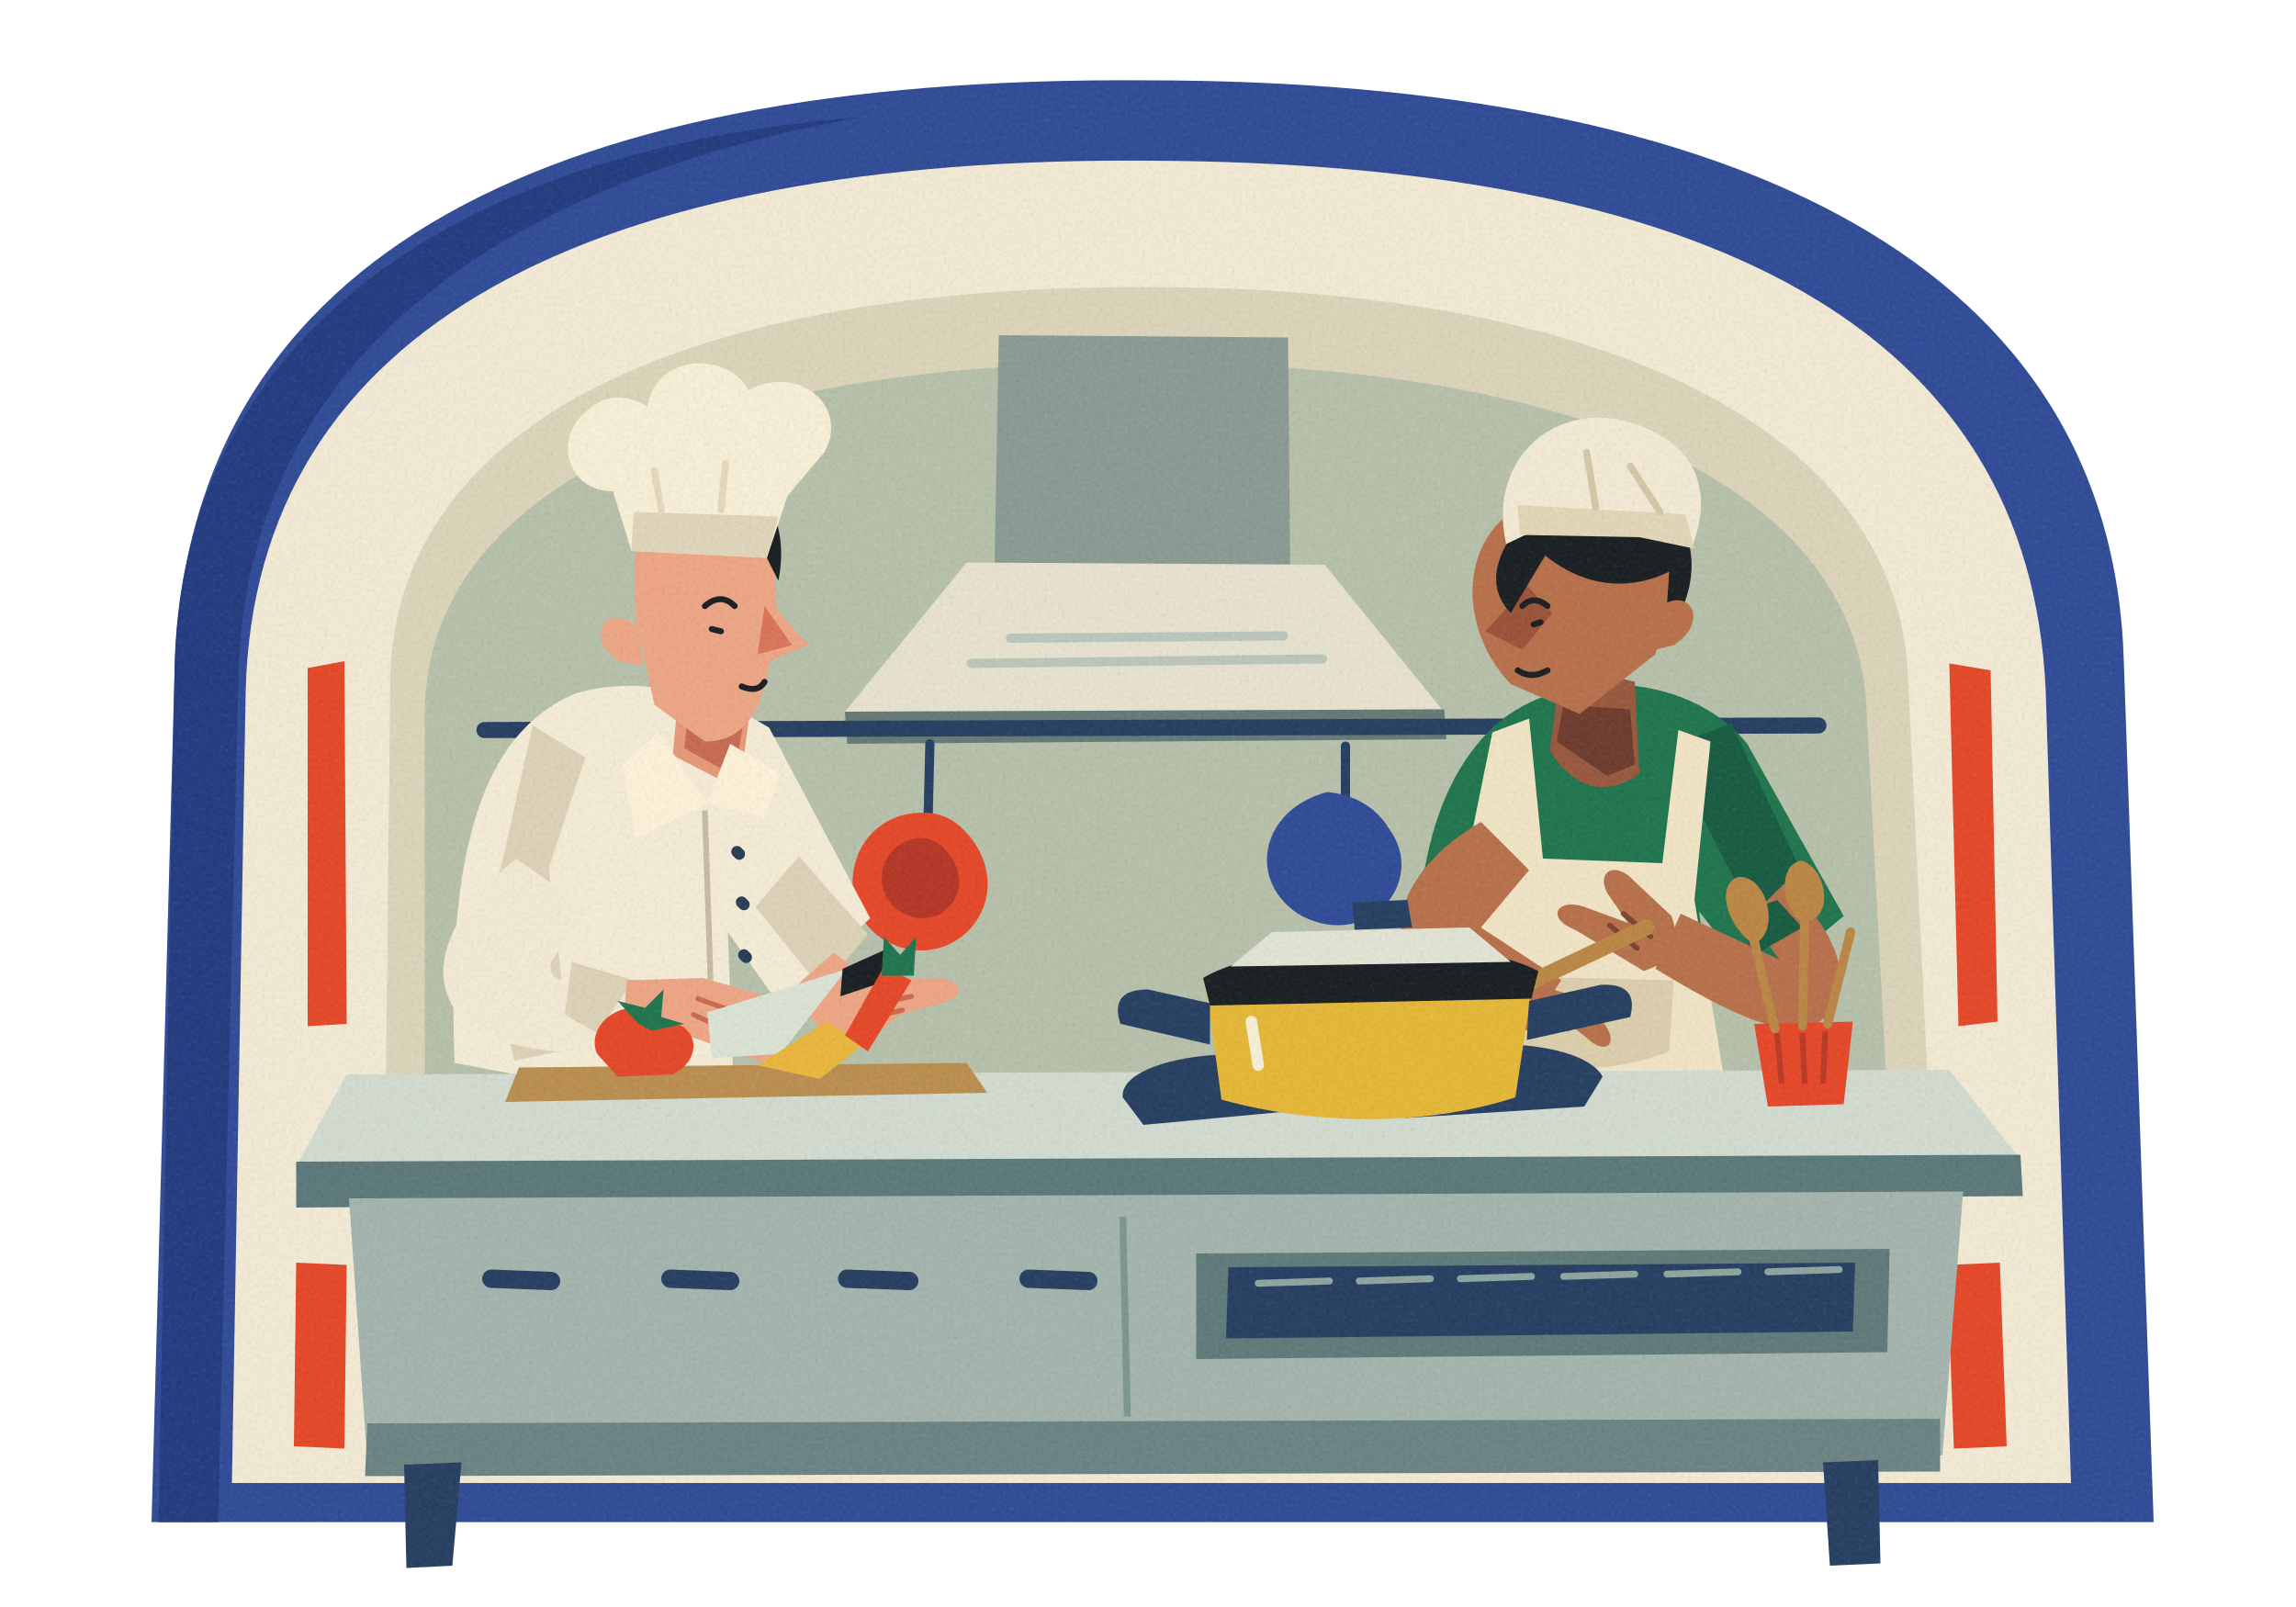
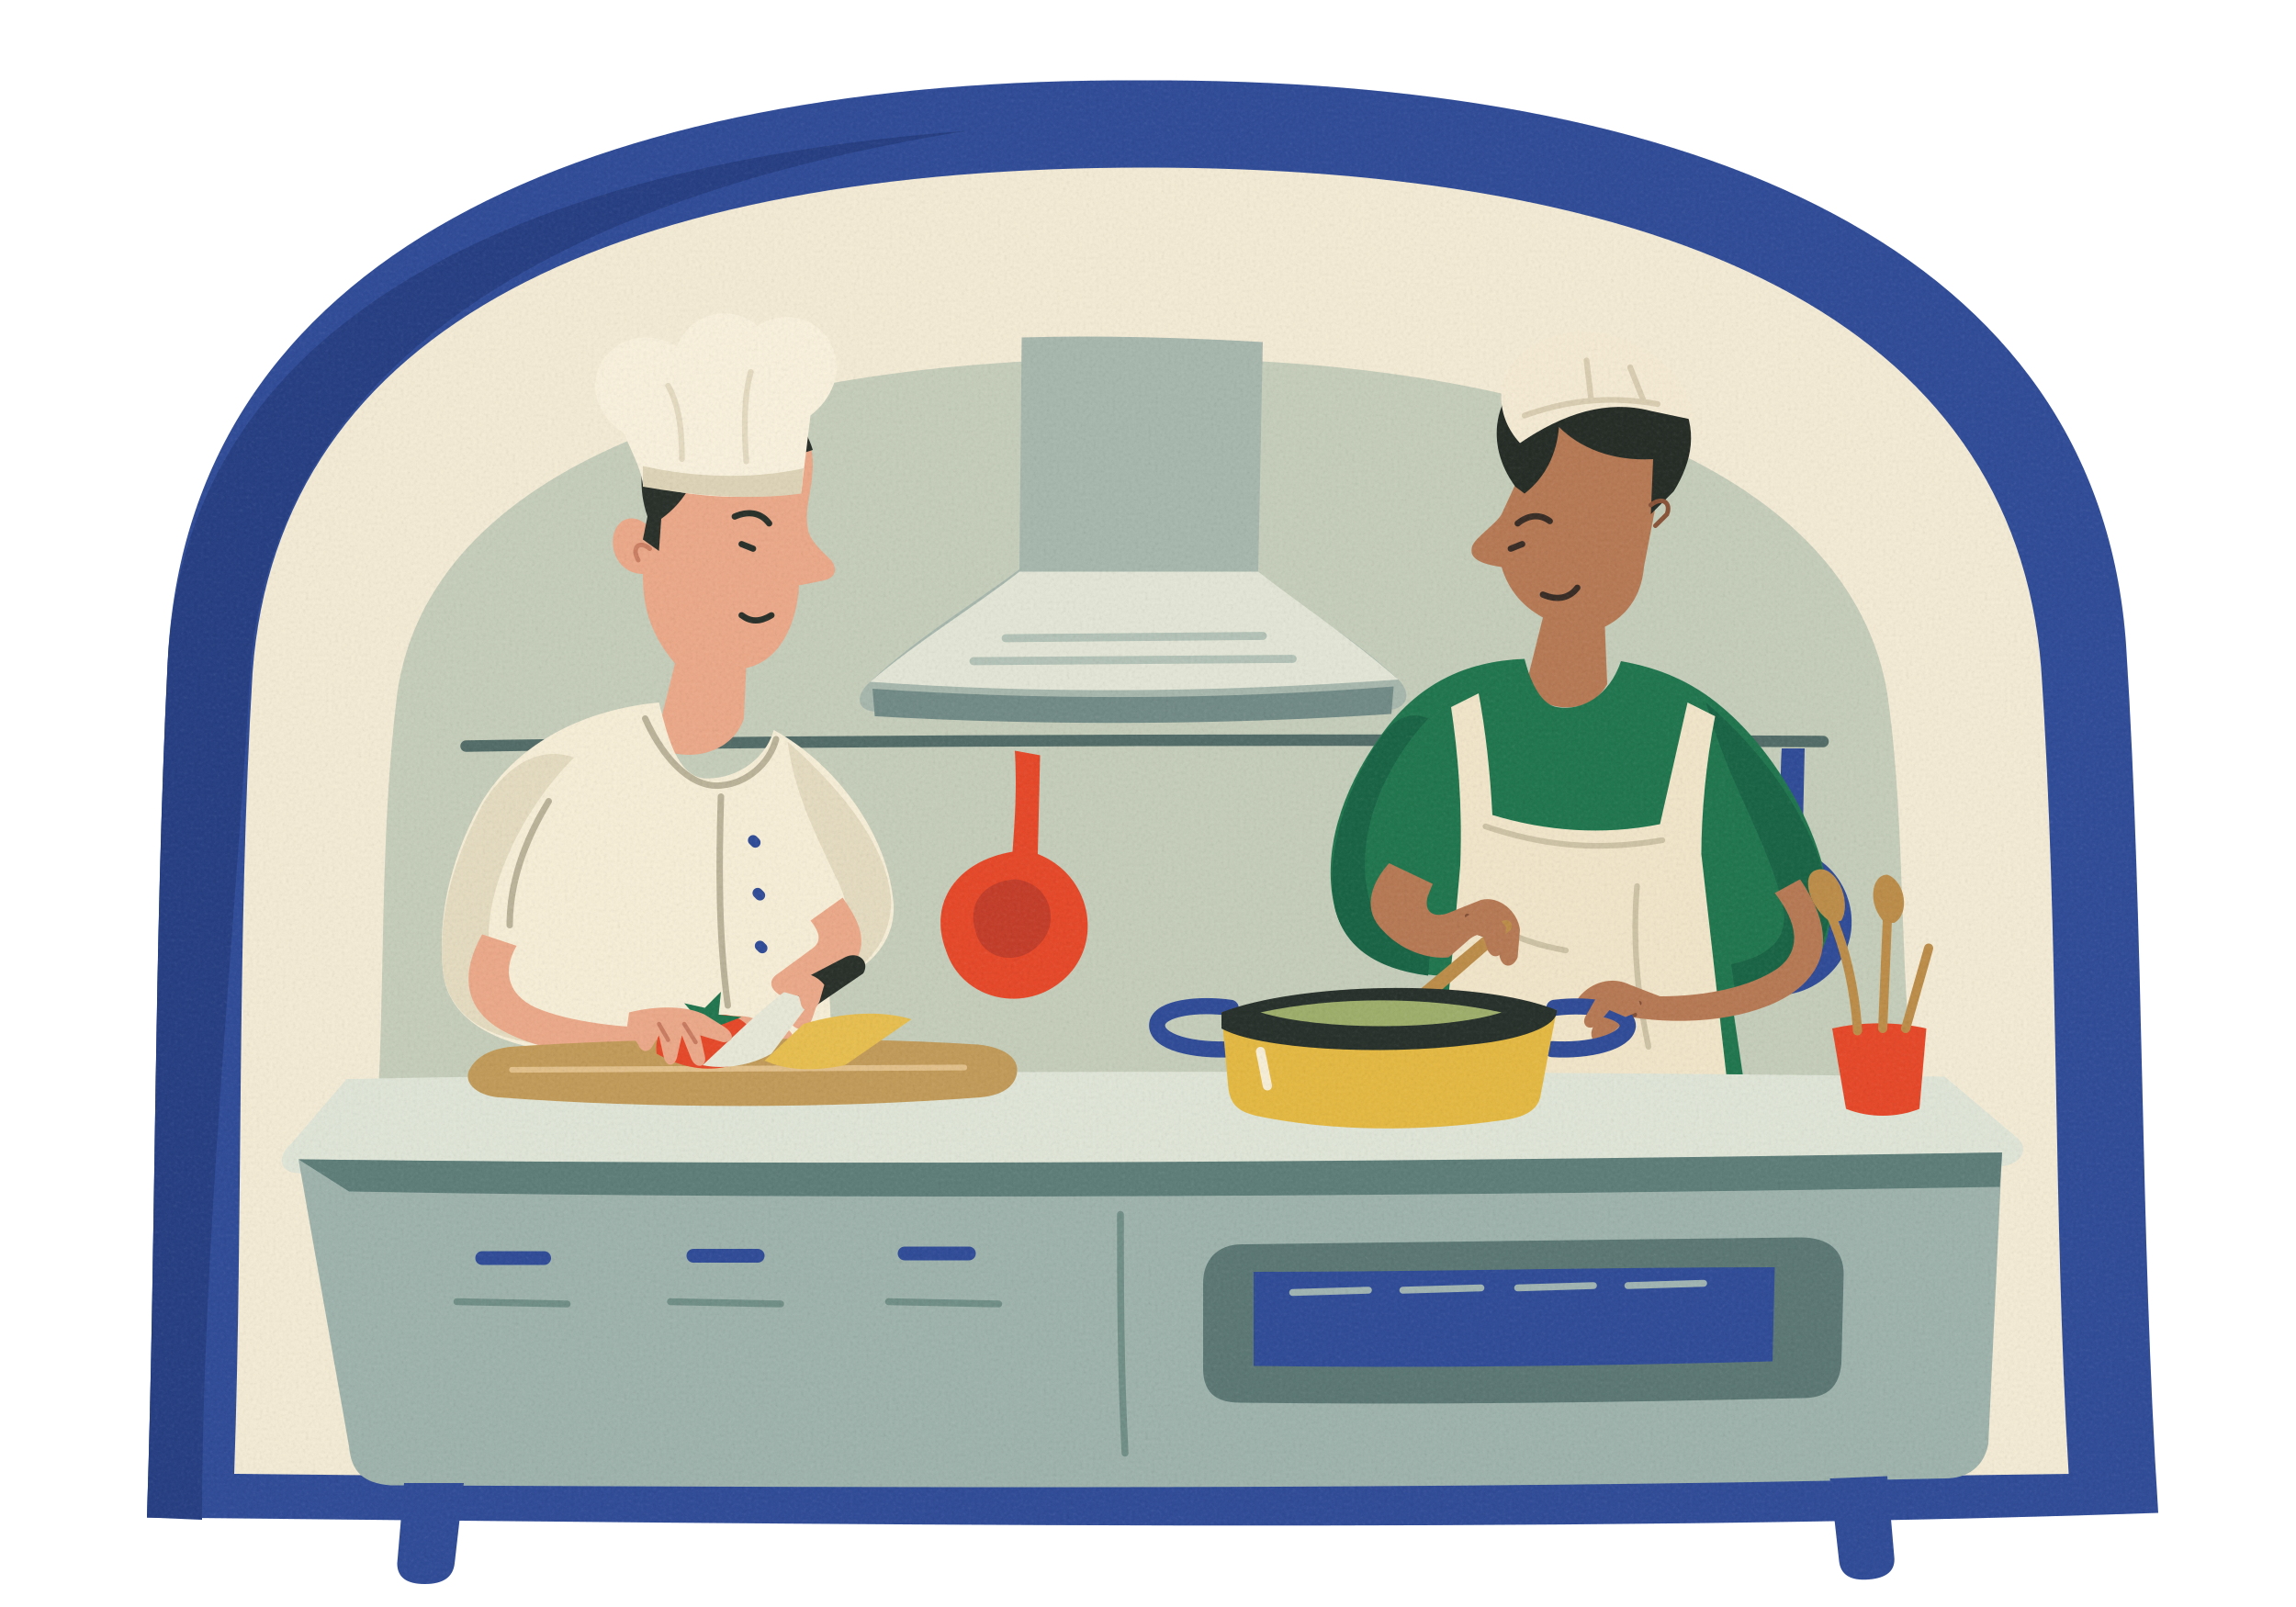
<svg xmlns="http://www.w3.org/2000/svg" viewBox="0 0 1000 700" fill="none" role="img" aria-labelledby="title">
  <defs>
-     <filter id="ink" x="-2%" y="-2%" width="104%" height="104%" color-interpolation-filters="sRGB">
-       <feTurbulence type="fractalNoise" baseFrequency=".66" numOctaves="3" stitchTiles="stitch" seed="14" result="paper" />
-       <feColorMatrix in="paper" type="saturate" values="0" result="grey" />
-       <feComponentTransfer in="grey" result="grain">
-         <feFuncA type="linear" slope=".17" />
+     <filter id="school-print" x="-2%" y="-2%" width="104%" height="104%" color-interpolation-filters="sRGB">
+       <feTurbulence type="fractalNoise" baseFrequency=".7" numOctaves="3" seed="14" stitchTiles="stitch" result="n" />
+       <feColorMatrix in="n" type="saturate" values="0" />
+       <feComponentTransfer>
+         <feFuncA type="linear" slope=".14" />
      </feComponentTransfer>
-       <feComposite in="grain" in2="SourceGraphic" operator="in" result="paint" />
-       <feBlend in="SourceGraphic" in2="paint" mode="soft-light" />
+       <feComposite in2="SourceGraphic" operator="in" result="ink" />
+       <feBlend in="SourceGraphic" in2="ink" mode="soft-light" />
    </filter>
  </defs>
-   <g filter="url(#ink)">
-     <path d="M66 663 76 294C80 116 230 33 499 35 759 35 920 117 925 288L938 663Z" fill="#304c98" />
-     <path d="m101 646 6-345C111 142 258 68 501 70 744 71 884 143 891 301L902 646Z" fill="#f5ecd6" />
-     <path d="M168 478 170 294C173 190 287 125 498 125 711 125 827 193 831 295L840 479Z" fill="#ded6bb" />
-     <path d="M185 477V310C186 215 301 157 501 158 701 159 810 218 813 310L822 479Z" fill="#b8c2ab" />
-     <path d="M69 663h26l9-373C110 152 224 78 375 51 194 65 77 150 76 294Z" fill="#233c81" />
-     <path d="m129 550 22 1-1 80-22-1Zm719 1 23-1 3 80-23 1Z" fill="#e74829" />
-     <path d="m134 291 16-3 1 158-17 1Zm715-2 18 3 3 153-17 2Z" fill="#e74829" />
-     <path d="m435 146 126 1 1 111-129-2Z" fill="#8b9c94" />
-     <path d="m421 245 156 1 51 63-260 1Z" fill="#e9e4d1" />
-     <path d="m368 310 261-1 1 13-261 2Z" fill="#657b78" />
-     <path d="m440 278 119-1m-136 12 153-2" stroke="#bdc8bd" stroke-width="4" stroke-linecap="round" />
-     <path d="m211 318 581-2" stroke="#263f62" stroke-width="7" stroke-linecap="round" />
-     <path d="m405 324-1 42m182-41v30m121-34 3 53" stroke="#263f62" stroke-width="4" stroke-linecap="round" />
-     <path d="M402 354c-33 0-41 42-16 56 28 15 56-15 39-42-6-9-13-14-23-14Z" fill="#e74829" />
-     <path d="M401 365c-19 1-23 26-7 33 16 8 31-10 20-25-3-5-8-8-13-8Z" fill="#b73727" />
-     <path d="M578 345c-30 8-35 40-11 54 29 15 55-15 38-38-6-10-16-15-27-16Z" fill="#304c98" />
-     <path d="m705 366-7 31 24 2-3-33Z" fill="#e6b937" />
-     <path d="m702 376 17 1m-18 7 18 1" stroke="#92784a" stroke-width="2.5" />
-     <path d="M198 463c-3-77 6-142 53-161 23-7 55-3 84 15l44 83-40 37-22-31 3 80Z" fill="#f7eed8" />
-     <path d="m232 316-21 94 13 52 24-5-9-79 16-48Z" fill="#ded4b8" />
-     <path d="m296 297-3 32 29 15 5-37Z" fill="#e89a79" />
-     <path d="m300 309-2 17 22 12 4-25Z" fill="#ca6b52" />
-     <path d="M276 222c20-13 53-8 61 13l1 30 14 16-17 7c-3 22-11 35-28 35l-22-16-8-37Z" fill="#efa786" />
-     <path d="m333 264 12 17-15 4Z" fill="#db755b" />
-     <path d="M280 227c13 8 34 10 49 6l10 20c5-25-6-43-22-47-19-6-35 3-37 21Z" fill="#191f22" />
-     <path d="M278 273c-16-12-23 7-8 15l10 2Z" fill="#efa786" />
-     <path d="M307 264q7-6 13 0m-10 10 4 1m9 24q7 3 10-2" stroke="#191f22" stroke-width="2.6" stroke-linecap="round" />
-     <path d="M275 240 267 214c-21 0-27-25-9-37 8-6 17-4 24 0 3-22 34-25 44-7 23-12 44 8 33 27l-16 19-9 27Z" fill="#faf1d8" />
-     <path d="m276 223 63 2-5 18-59-3Z" fill="#e1d7bb" />
-     <path d="m285 205 3 17m28-20-2 20" stroke="#e5dbc0" stroke-width="3" stroke-linecap="round" />
-     <path d="m287 319 21 31-31 15-6-32Zm31 5-10 26 25 6 7-19Z" fill="#fff4da" />
-     <path d="m307 353 3 90" stroke="#c8bea3" stroke-width="2.5" />
-     <path d="m321 371 1 1m1 21 1 1m0 22 1 1" stroke="#263d53" stroke-width="5" stroke-linecap="round" />
-     <path d="M225 374c-26 20-39 45-28 64 10 17 41 24 89 19l28-5-4-25-57 1c-11 0-14-3-13-9l16-23Z" fill="#f5ecd6" />
-     <path d="m249 419-3 23 14 8 16-23Z" fill="#ded4b8" />
-     <path d="m273 427 33-1 25 7c13 4 14 11 4 12l-18-1 20 10c9 6 5 13-4 9l-31-11-31-1Z" fill="#efa786" />
-     <path d="m304 435 22 8m-24-1 20 9" stroke="#cc6a50" stroke-width="2.2" stroke-linecap="round" />
-     <path d="m348 373 30 34-20 24-29-36Z" fill="#ded4b8" />
-     <path d="m363 415 17 12 26-1c13 0 16 8 4 11l-18 5-19 15-17-10-11-16Z" fill="#efa786" />
-     <path d="m383 437 14-3m-17 9 13-3" stroke="#cc6a50" stroke-width="2.2" stroke-linecap="round" />
-     <path d="M620 472c-7-65-3-121 28-153 28-29 86-28 113 5l42 75-37 31-26-33 12 90Z" fill="#20764e" />
-     <path d="m736 322 18-7 36 76-21 19-30-59Z" fill="#185c42" />
-     <path d="m680 289-5 38c10 16 24 21 39 10l-2-40Z" fill="#98593e" />
-     <path d="m681 307-3 16 22 15 12-5-2-24Z" fill="#6e3c2e" />
-     <path d="M663 220c-28 15-28 54-5 78l30 13 33-26 10-43-22-28Z" fill="#b9714b" />
-     <path d="M665 255 647 275l16 8 13-16Z" fill="#9c5339" />
-     <path d="M664 226c-18 21-13 34-6 41l15-25c20 16 40 14 54 7l-2 30c13-19 16-38 5-55-10-21-48-25-66 2Z" fill="#191f22" />
-     <path d="M722 265c14-11 23 6 7 16l-8 2Z" fill="#b9714b" />
-     <path d="M674 264q-6-5-11 0m8 7-3 1m6 20q-7 4-13 0" stroke="#191f22" stroke-width="2.6" stroke-linecap="round" />
-     <path d="M656 237c-9-39 25-67 62-50 21 9 28 28 19 51l-24-12-32-1Z" fill="#f5ecd6" />
-     <path d="m661 220 73 4 4 15-24-5-52-1Z" fill="#e4d8b9" />
-     <path d="m710 203 13 20m-32-26 4 24" stroke="#d5c9a9" stroke-width="3" stroke-linecap="round" />
-     <path d="m650 319 16-6 6 61 52 2 7-58 14 5-7 69 15 90-126-1 9-93Z" fill="#f3e6c7" />
-     <path d="m645 425 84 2-2 31c-26 10-54 10-80-2Z" fill="#ddd0ae" />
-     <path d="M645 358c-31 18-45 46-27 66l47 25 15-22-35-23 21-25Z" fill="#b9714b" />
-     <path d="m664 427 25 8 9 10c8 10 1 15-7 7l-9-7-16 2-10-10Z" fill="#b9714b" />
-     <path d="m674 436 12 5m-13 2 10 5" stroke="#79442f" stroke-width="2.2" stroke-linecap="round" />
-     <path d="M777 385c23 19 32 45 18 58-13 13-41-1-74-21l11-24 43 20-13-18Z" fill="#b9714b" />
-     <path d="m774 392-18 7 8 17 21-12Z" fill="#185c42" />
-     <path d="m728 399-16-15c-8-9-17-5-12 5l9 13-19-7c-12-4-17 5-4 10l30 18 17-7Z" fill="#b9714b" />
-     <path d="m707 398 12 10m-18-5 12 10" stroke="#79442f" stroke-width="2.2" stroke-linecap="round" />
-     <path d="m717 404-93 44" stroke="#bc8845" stroke-width="7" stroke-linecap="round" />
-     <path d="M625 439c-15-1-23 9-17 17 7 8 28 0 29-8 0-5-5-8-12-9Z" fill="#bc8845" />
-     <path d="m151 468 698-2 31 39-751 3Z" fill="#d4ddd1" />
-     <path d="m129 506 751-3 1 18-752 5Z" fill="#5c797b" />
-     <path d="m152 522 703-3-9 115-686 3Z" fill="#a5b6af" />
-     <path d="m160 620 685-2v23l-686 2Z" fill="#6b8584" />
-     <path d="m176 638 25-1-4 45-20 1Zm618-1 24-1 1 45-22 1Z" fill="#263f62" />
-     <path d="m489 530 2 87" stroke="#7e9692" stroke-width="3" />
-     <path d="m521 546 302-2-1 45-301 3Z" fill="#607b7b" />
-     <path d="m535 552 273-2-1 30-273 3Z" fill="#263f62" />
-     <path d="m548 559 31-1m13 0 31-1m13 0 31-1m14 0 31-1m14 0 31-1m13 0 31-1" stroke="#8fa6a0" stroke-width="3" stroke-linecap="round" />
-     <path d="m214 557 26 1m52-1 26 1m51-1 27 1m52-1 26 1" stroke="#263f62" stroke-width="8" stroke-linecap="round" />
-     <path d="M489 478c-2-20 75-27 89-6l-5 11-75 7Zm110-4c-2-22 87-27 99-5l-8 13-78 5Z" fill="#263f62" />
-     <path d="m525 427 143-2-8 53c-40 13-88 12-128 1Z" fill="#e6b937" />
-     <path d="M524 426c28-17 114-20 146-3l-3 12-140 3Z" fill="#191f22" />
-     <path d="m536 421 122-2-18-15-86 2Z" fill="#e3e6d5" />
-     <path d="m590 405-1-12 24-1 2 12Z" fill="#263f62" />
-     <path d="m527 437-27-6q-17 0-12 15l39 9Zm139-1 31-7q17-1 13 14l-45 10Z" fill="#263f62" />
-     <path d="m545 445 3 19" stroke="#faf1d8" stroke-width="5" stroke-linecap="round" />
-     <path d="m226 465 195-2 9 13-210 4Z" fill="#bc8f50" />
-     <path d="m308 441 61-19-29 37-30 2Z" fill="#dce5d6" />
-     <path d="m367 422 20-9q11 4 3 13l-24 8Z" fill="#191f22" />
-     <path d="M260 459c-6-15 17-28 29-14 15 0 18 16 4 23l-24 1Z" fill="#e74829" />
-     <path d="m278 446-9-10 12 3 8-8-1 12 10 3-14 3Z" fill="#20764e" />
-     <path d="m330 464 30-19 16 10-19 15Z" fill="#ecb73d" />
-     <path d="m368 451 17-30 12 6-19 31Z" fill="#e74829" />
-     <path d="m384 425 1-17 7 8 7-8-1 17Z" fill="#20764e" />
-     <path d="m764 446 43-1-4 36-33 1Z" fill="#e74829" />
-     <path d="m774 450 2 22m9-22 1 22m9-23-1 23" stroke="#bd3927" stroke-width="2.5" />
-     <path d="m773 448-9-38m21 37 1-45m10 44 10-40" stroke="#bc8845" stroke-width="4" stroke-linecap="round" />
-     <path d="M762 410c-11-9-14-25-5-28 12-1 18 21 9 28Zm22-9c-10-9-8-26 1-26 11 4 13 24 3 26Z" fill="#bc8845" />
-     <path d="m357 93 8-2m44-6 8-1m44-3h8m44 0h8m44 4 8 1m44 7 8 2" stroke="#f5ecd6" stroke-width="6" stroke-linecap="round" opacity=".6" />
+   <g filter="url(#school-print)">
+     <path d="M64 661C68 537 67 414 73 289 81 111 256 34 497 35 741 34 914 109 926 281 934 406 932 536 940 659 681 668 353 664 64 661Z" fill="#304c98" />
+     <path d="M102 642C106 526 103 410 110 293 121 141 270 73 499 73 726 73 877 139 889 291 897 410 894 525 901 642 640 646 365 645 102 642Z" fill="#f5ecd6" />
+     <path d="M164 489C168 430 165 367 173 302 187 204 317 156 499 156 680 156 806 207 822 302 831 365 826 428 836 489Z" fill="#c6cebb" />
+     <path d="M109 293C119 158 242 86 421 57 210 73 80 148 73 289 67 410 68 537 64 661l24 1C88 545 102 410 109 293Z" fill="#263f83" />
+     <path d="M445 147c34-1 70 0 105 2l-2 100c14 13 41 28 61 47 5 5 5 11-2 13-73 6-151 5-225 1-9 0-10-7-3-13 20-19 45-34 65-49Z" fill="#a8b8ae" />
+     <path d="M444 249c-19 15-44 30-65 48 70 5 146 5 230-1-23-20-46-35-61-47Z" fill="#e4e7d7" />
+     <path d="M380 300c72 5 151 5 227-1l-1 12c-76 5-154 5-225 1Z" fill="#728b86" />
+     <path d="m438 278 112-1m-126 11 139-1" stroke="#b4c3b7" stroke-width="3.5" stroke-linecap="round" />
+     <path d="M203 325c183-3 396-3 591-2" stroke="#536c68" stroke-width="5" stroke-linecap="round" />
+     <path d="M442 327c1 16 0 30-1 44-24 4-37 22-29 43 7 22 35 28 52 12 17-16 11-45-12-54l1-43Z" fill="#e74829" />
+     <path d="M442 383c-14 1-21 11-17 23 3 12 18 15 27 6 11-10 5-28-10-29Z" fill="#c43d29" />
+     <path d="M776 326c-1 15 0 29 0 42-24 2-40 22-32 44 7 23 37 29 54 11 16-17 8-45-13-52l1-45Z" fill="#304c98" />
+     <path d="M763 385c8-9 19-10 28-3" stroke="#a6b9bf" stroke-width="3" stroke-linecap="round" />
+     <g id="chef-at-board">
+       <path d="M285 218c-8-22 1-45 22-50 23-6 47 12 47 34 0 12-4 19-2 29 1 5 7 10 10 13 3 4 2 8-4 9l-10 2c-1 18-9 33-23 36l-1 22c-5 15-24 20-39 12l9-36c-12-14-14-27-14-39-13 0-17-17-9-23 5-3 10 0 14 5Z" fill="#eca989" />
+       <path d="M287 306c-32 3-61 17-77 43-12 21-20 48-17 74 2 23 27 33 51 35l-5 29c35 12 85 12 125 0l-3-59c18-5 30-19 28-36-3-30-26-60-52-74-4 14-18 22-31 21-11-2-15-17-19-33Z" fill="#f8efd8" />
+       <path d="M250 330c-24 24-39 59-37 82 1 19 13 28 31 31l-2 12c-29-1-46-12-49-31-3-27 6-53 18-75 11-17 25-24 39-19Zm93-7c27 24 43 47 45 68 1 17-10 32-27 37l-1-16c12-9 10-18 4-30-10-21-18-37-21-59Z" fill="#e5dcc1" />
+       <path d="M281 313c9 20 22 31 34 29 10-1 20-9 23-20m-24 25c-1 31-1 62 3 91m-78-89c-11 18-17 36-17 54" stroke="#bcb39a" stroke-width="2.8" stroke-linecap="round" />
+       <path d="m328 366 1 1m1 22 1 1m0 22 1 1" stroke="#304c98" stroke-width="4.5" stroke-linecap="round" />
+       <path d="M282 225c-8-23 3-49 25-55 20-5 41 6 47 26-17 6-34 3-48-7-1 18-7 29-18 37l-1 14-7-5Z" fill="#29302a" />
+       <path d="M320 225c7-3 12-1 15 3m-12 9 5 2m8 29c-5 3-9 3-13 0" stroke="#29302a" stroke-width="2.7" stroke-linecap="round" />
+       <path d="M283 239c-5-4-8 0-5 5" stroke="#cc8064" stroke-width="2" stroke-linecap="round" />
+       <path d="M280 211c-1-8-6-16-8-22-15-10-17-27-5-37 8-7 20-6 28-1 5-15 24-19 35-9 12-8 27-3 32 8 6 12 0 24-9 31l-4 33c-25 4-45 3-69-3Z" fill="#faf2dd" />
+       <path d="M280 203c22 5 47 6 70 1l-1 11c-22 3-46 1-69-3Z" fill="#ded4b8" />
+       <path d="M291 168c5 9 6 20 6 32m30-38c-3 11-3 23-2 39" stroke="#e5dbc2" stroke-width="2.5" stroke-linecap="round" />
+       <path d="M225 412c-7 12-3 23 11 28 16 6 39 8 59 8 12-3 20-7 31-5l15 4c6 3 6 8-1 9l-18-1 10 7c5 4 3 8-3 6-9-3-15-7-24-8-30 2-64 1-86-11-18-10-18-26-9-42Z" fill="#eca989" />
+       <path d="m303 451 18 2m-17 3 15 4" stroke="#ca7c61" stroke-width="2" stroke-linecap="round" />
+       <path d="M367 391c7 10 10 17 7 25-3 9-11 13-17 18l-3 9c-2 6-7 7-10 2l-1-10c-8-3-9-8-4-11l15-11c4-3 3-7-1-12Z" fill="#eca989" />
+       <path d="m343 428 10 4m-10 3 9 2" stroke="#ca7c61" stroke-width="2" stroke-linecap="round" />
+     </g>
+     <g id="student-at-pot">
+       <path d="M660 211c-8-18 0-39 18-47 24-10 50 3 54 25 2 12-3 24-11 32l-5 26c-1 12-7 21-17 26l1 25c-7 13-24 13-36 3l8-32c-9-5-15-12-18-22-7-1-14-3-13-8 0-4 10-10 13-15Z" fill="#b77954" />
+       <path d="M664 287c-26 1-47 11-63 34-17 24-25 50-20 73 4 20 23 29 45 31l-6 64c42 15 95 12 142-1l-8-54c26-1 44-15 43-37-1-31-23-69-47-89-13-11-27-17-44-20-5 15-17 22-28 20-6-1-11-9-14-21Z" fill="#20764e" />
+       <path d="M622 313c-21 23-30 50-27 72 2 16 12 26 28 28l-1 12c-23-3-38-13-41-32-4-23 7-54 22-74 6-7 12-9 19-6Zm121-7c28 24 49 56 53 83 4 24-12 41-40 45l-2-14c19-4 26-13 22-28-8-30-23-50-33-86Z" fill="#196445" />
+       <path d="M644 302c3 16 5 34 6 53 23 7 48 9 73 4l12-53 12 6c-4 20-6 43-6 60l13 115c-39 13-88 14-128 2l10-112c1-26-1-49-4-69Z" fill="#f2e6ca" />
+       <path d="M647 360c24 8 47 11 77 6m-77 35c13 8 24 11 35 13m31-28c-2 23 0 47 5 70" stroke="#cec3a5" stroke-width="2.5" stroke-linecap="round" />
+       <path d="M660 212c-14-19-9-41 8-52 22-16 51-8 63 12 9 15 6 29-2 42l-10 10 1-24c-18 1-32-5-41-14-1 12-6 22-15 29Z" fill="#252c26" />
+       <path d="M662 193c-11-12-11-29 1-39 11-10 28-12 42-7 18 6 31 19 33 36l-19-4c-19-5-38 1-57 14Z" fill="#f6ecd5" />
+       <path d="M664 181c17-6 35-9 58-5m-31-19 2 17m17-14 6 15" stroke="#daceb2" stroke-width="2.5" stroke-linecap="round" />
+       <path d="M661 228c5-4 10-4 14-1m-12 10-5 2m14 20c7 3 12 1 15-3" stroke="#382c25" stroke-width="2.7" stroke-linecap="round" />
+       <path d="M719 220c5-4 9-1 7 4l-5 5" stroke="#895338" stroke-width="2" stroke-linecap="round" />
+       <path d="M605 376c-9 10-11 21-3 29 8 9 20 13 29 12l8-7c4-4 9-4 12-1l2 7c1 6 6 6 8 1l1-12c-1-8-9-15-17-13l-15 6c-7 2-10-2-8-8l2-5Z" fill="#b77954" />
+       <path d="m639 399 12 5m-13 0 13 5" stroke="#825038" stroke-width="2" stroke-linecap="round" />
+       <path d="M773 389c10 13 12 25 1 33-12 8-31 12-51 12l-13-5c-8-4-17-1-22 5-4 5-1 9 4 7l8-3-6 9c-3 6 2 9 6 5l10-9c25 4 53 1 70-10 19-13 17-31 4-50Z" fill="#b77954" />
+       <path d="m704 434 10 3m-12 2 10 3" stroke="#825038" stroke-width="2" stroke-linecap="round" />
+     </g>
+     <path d="M151 470c209-4 466-4 696-1l32 27c5 5 1 11-7 12-237 5-503 6-742 3-8 0-10-7-3-13Z" fill="#e0e6d8" />
+     <path d="M130 505c234 3 503 2 742-3l-6 127c-2 10-9 15-19 15-225 5-450 4-677 3-12-1-17-6-18-17Z" fill="#9fb4ad" />
+     <path d="M130 505c244 3 502 1 742-3l-1 15c-240 4-499 6-719 2Z" fill="#5e7d79" />
+     <path d="m176 646-3 35q0 9 12 9t13-9l4-35m595-2 4 36q1 9 13 8t11-10l-3-35" fill="#304c98" />
+     <path d="M488 529c0 29 0 67 2 104m-291-66 48 1m45-1 48 1m47-1 48 1" stroke="#718f87" stroke-width="3" stroke-linecap="round" />
+     <path d="M541 542c77-1 162-2 243-3 13 0 19 6 19 16l-1 39c-1 10-6 15-17 15-82 2-168 3-245 2-11 0-16-5-16-15v-37c0-10 6-17 17-17Z" fill="#5c7874" />
+     <path d="M546 554c76 0 151-2 227-2l-1 41c-76 2-151 3-226 2Z" fill="#304c98" />
+     <path d="m563 563 33-1m15 0 34-1m16 0 33-1m15 0 33-1" stroke="#a1b5b2" stroke-width="3" stroke-linecap="round" />
+     <path d="m210 548 27 0m65-1 28 0m64-1 28 0" stroke="#304c98" stroke-width="6" stroke-linecap="round" />
+     <path d="M222 456c57-4 140-5 204-1 10 1 17 5 17 11s-5 11-16 12c-66 5-143 5-210 0-10-1-16-7-12-13 3-5 9-8 17-9Z" fill="#c29b59" />
+     <path d="m223 466 197-1" stroke="#e3c18b" stroke-width="2.5" stroke-linecap="round" />
+     <path d="M286 459c-2-14 13-23 24-16 10-4 22 5 19 17-13 7-27 8-43-1Z" fill="#e74829" />
+     <path d="m305 445-7-8 9 2 7-7-1 10 10 1-13 5Z" fill="#20764e" />
+     <path d="M350 446c17-5 34-6 47-2l-29 20c-15 3-26 2-35-2Z" fill="#e8bf4f" />
+     <path d="M343 431c5-4 9 0 11 4l-18 24c-9 5-20 7-30 5 13-12 26-25 37-33Z" fill="#e8e9d8" />
+     <path d="m343 430 25-13c6-3 11 2 8 7l-22 15Z" fill="#29302a" />
+     <path d="M652 403c3-4 8-2 6 2l-54 47-6-4Z" fill="#bd8d49" />
+     <path d="M601 444c-9 0-14 9-9 14 6 4 18-2 18-8 0-4-4-6-9-6Z" fill="#bd8d49" />
+     <path d="M536 439c-14-2-31 0-32 7-1 8 16 12 33 11m140-18c16-2 32 1 32 8-1 7-17 11-33 10" stroke="#304c98" stroke-width="7" stroke-linecap="round" />
+     <path d="M532 441c42-9 101-11 146-1l-7 37c-1 7-8 10-17 11-35 5-74 5-107-2-8-2-11-5-12-12Z" fill="#e5b942" />
+     <path d="M532 441c33-13 111-15 146-1 1 7-16 13-37 15-40 5-93 2-109-7Z" fill="#27302a" />
+     <path d="M549 441c32-7 73-7 105 0-25 8-79 8-105 0Z" fill="#9eaf6b" />
+     <path d="m549 458 3 15" stroke="#f8efd8" stroke-width="4" stroke-linecap="round" />
+     <path d="M274 441c12-3 25-3 33 1l8 5c5 3 5 7 0 7l-10-3 2 9c1 5-4 6-6 1l-4-10-2 9c-1 5-5 5-6 0l-2-9-3 5c-2 3-5 2-6-1l-5-7Z" fill="#eca989" />
+     <path d="m287 446 4 7m7-7 5 8" stroke="#ca7c61" stroke-width="1.8" stroke-linecap="round" />
+     <path d="M344 425c5-3 12 0 15 4l-2 7c-2 5-6 6-8 2l-1-4-7-2c-4-1-2-5 3-7Z" fill="#eca989" />
+     <path d="M639 399c6-4 13-1 17 5l-1 9c-1 4-5 5-7 1l-2-6-7-2c-5-1-4-4 0-7Z" fill="#b77954" />
+     <path d="M695 435c4-6 12-7 18-2l2 7-7 3-7-3-5 6c-4 4-8 0-5-4Z" fill="#b77954" />
+     <path d="M798 448c13-3 28-3 41 0l-3 35c-10 4-22 4-32 0Z" fill="#e74829" />
+     <path d="M809 449c-1-17-5-35-11-49m22 48 2-47m8 47 10-35" stroke="#bd8d49" stroke-width="4" stroke-linecap="round" />
+     <path d="M798 402c-10-6-14-21-7-23 8-3 16 13 11 22m19 1c-8-8-6-21 1-21 8 3 10 17 3 21" fill="#bd8d49" />
  </g>
</svg>
